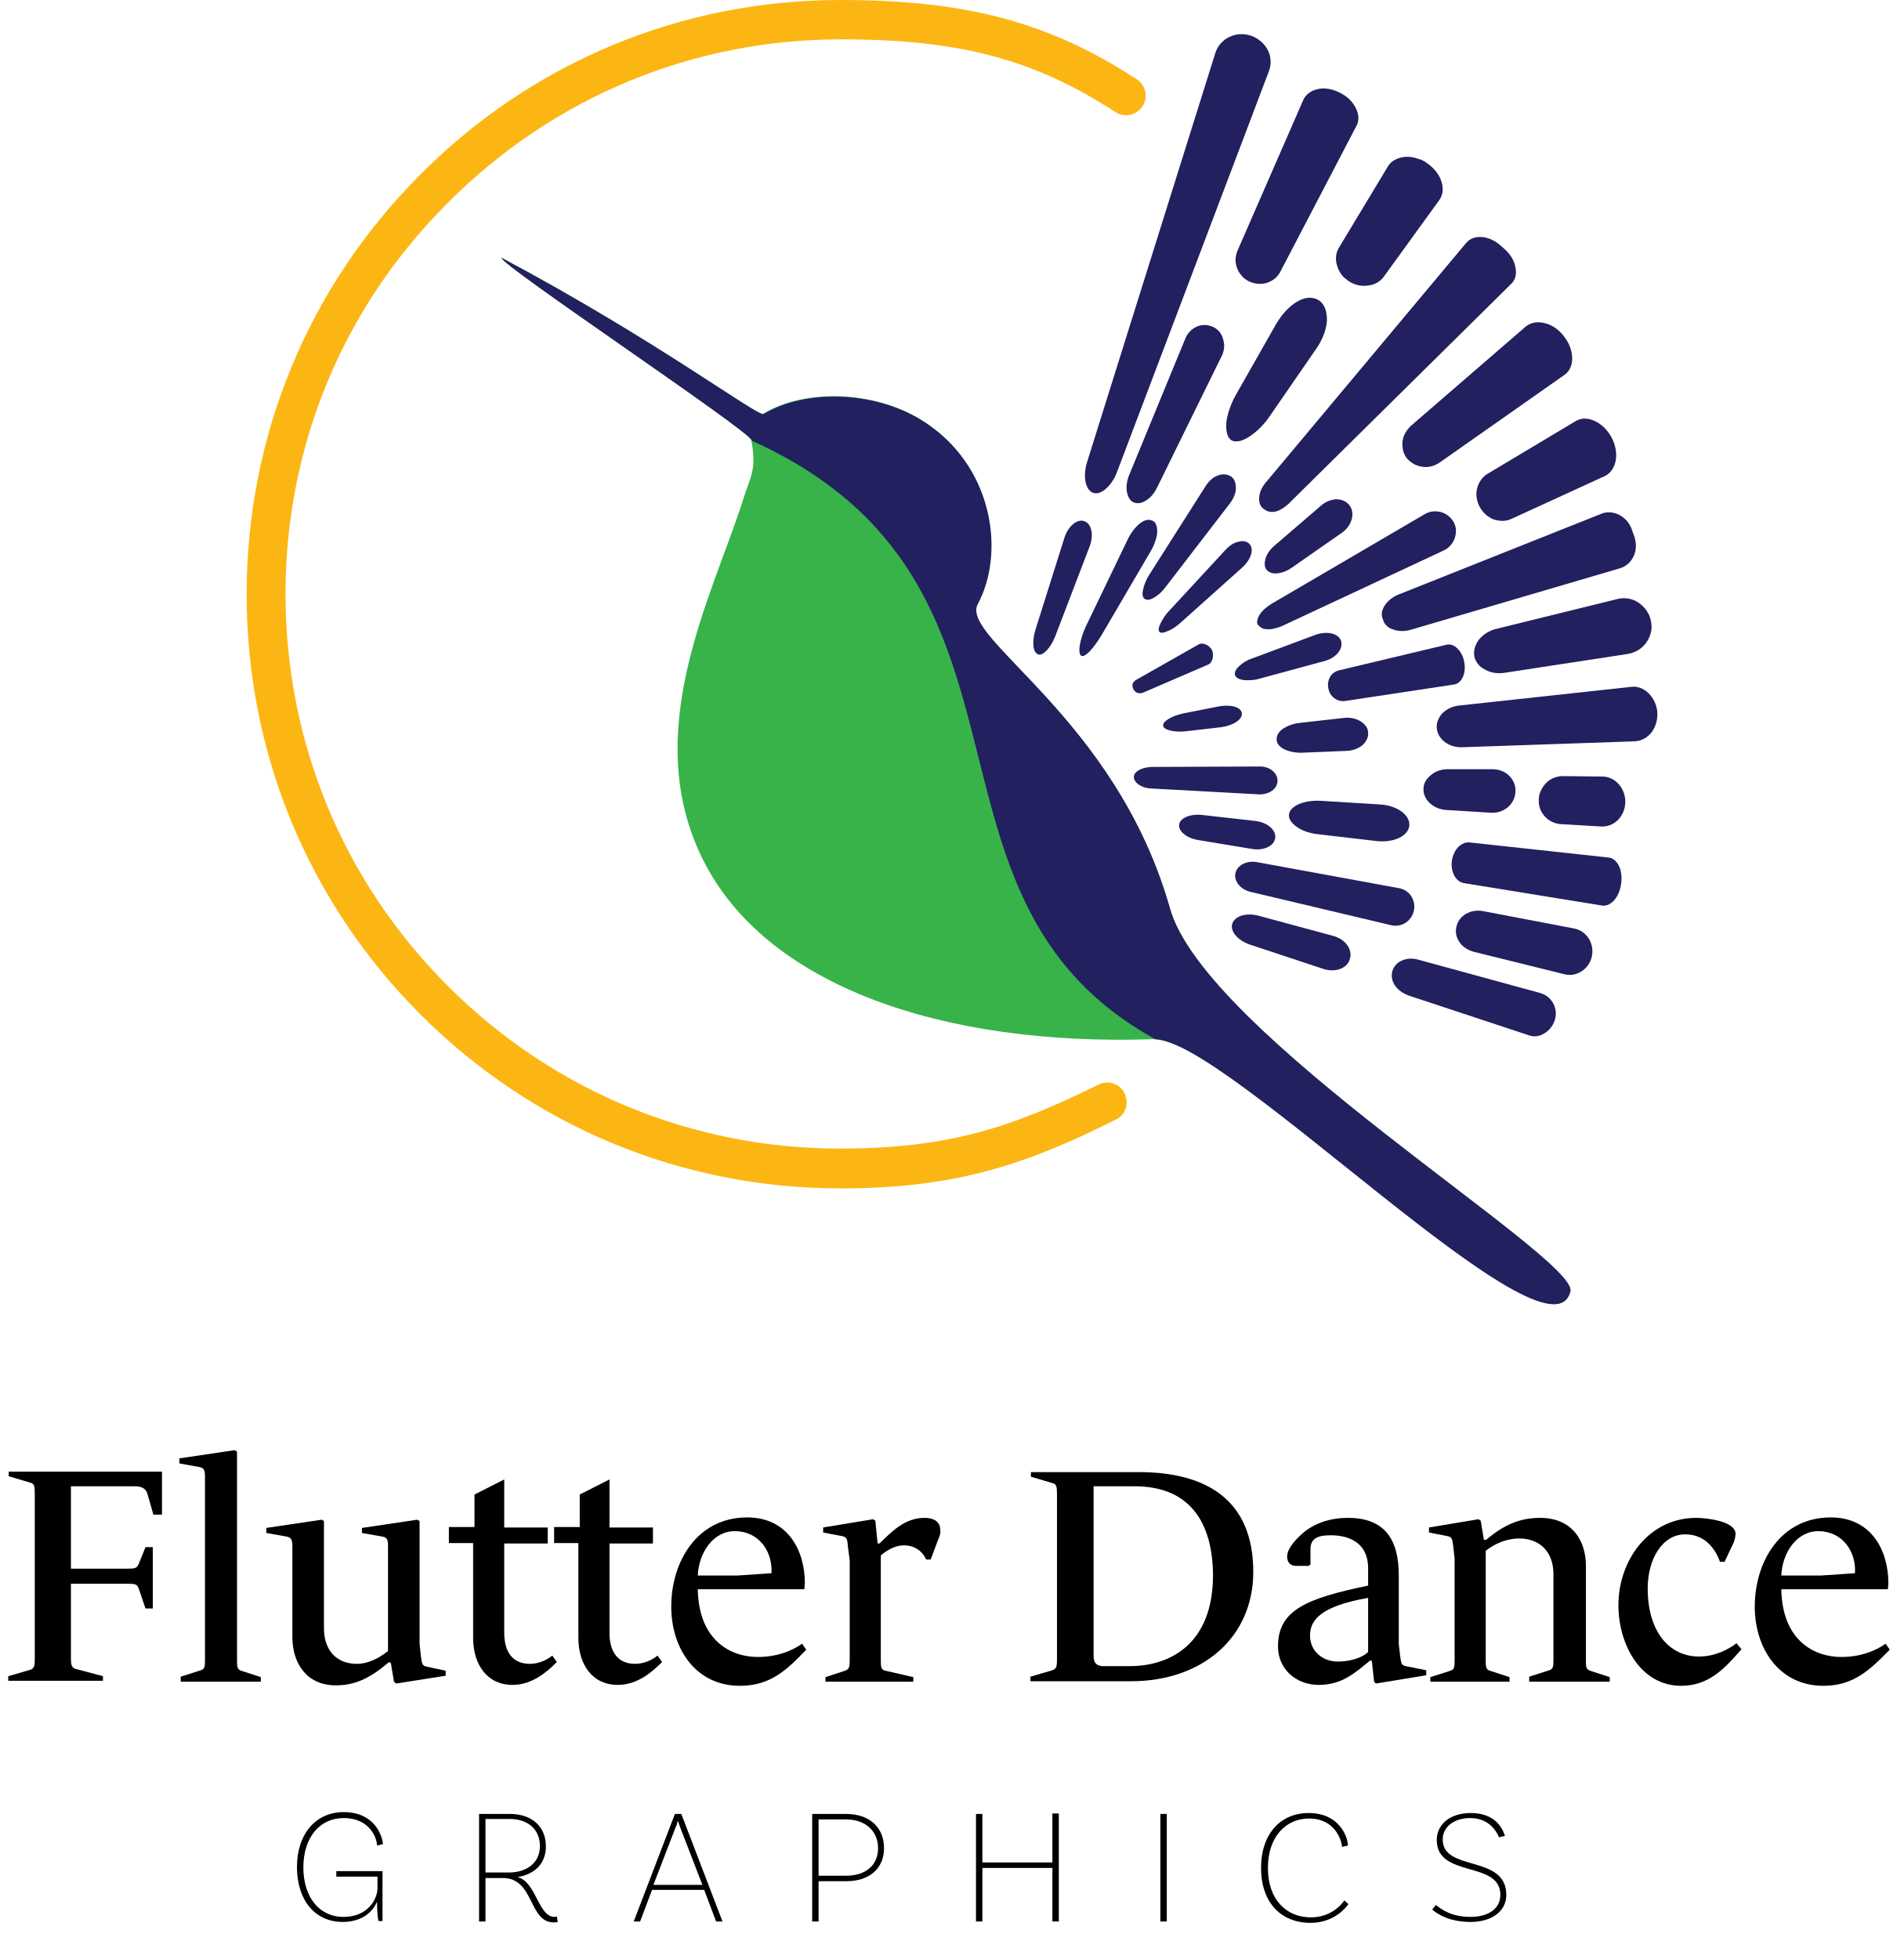
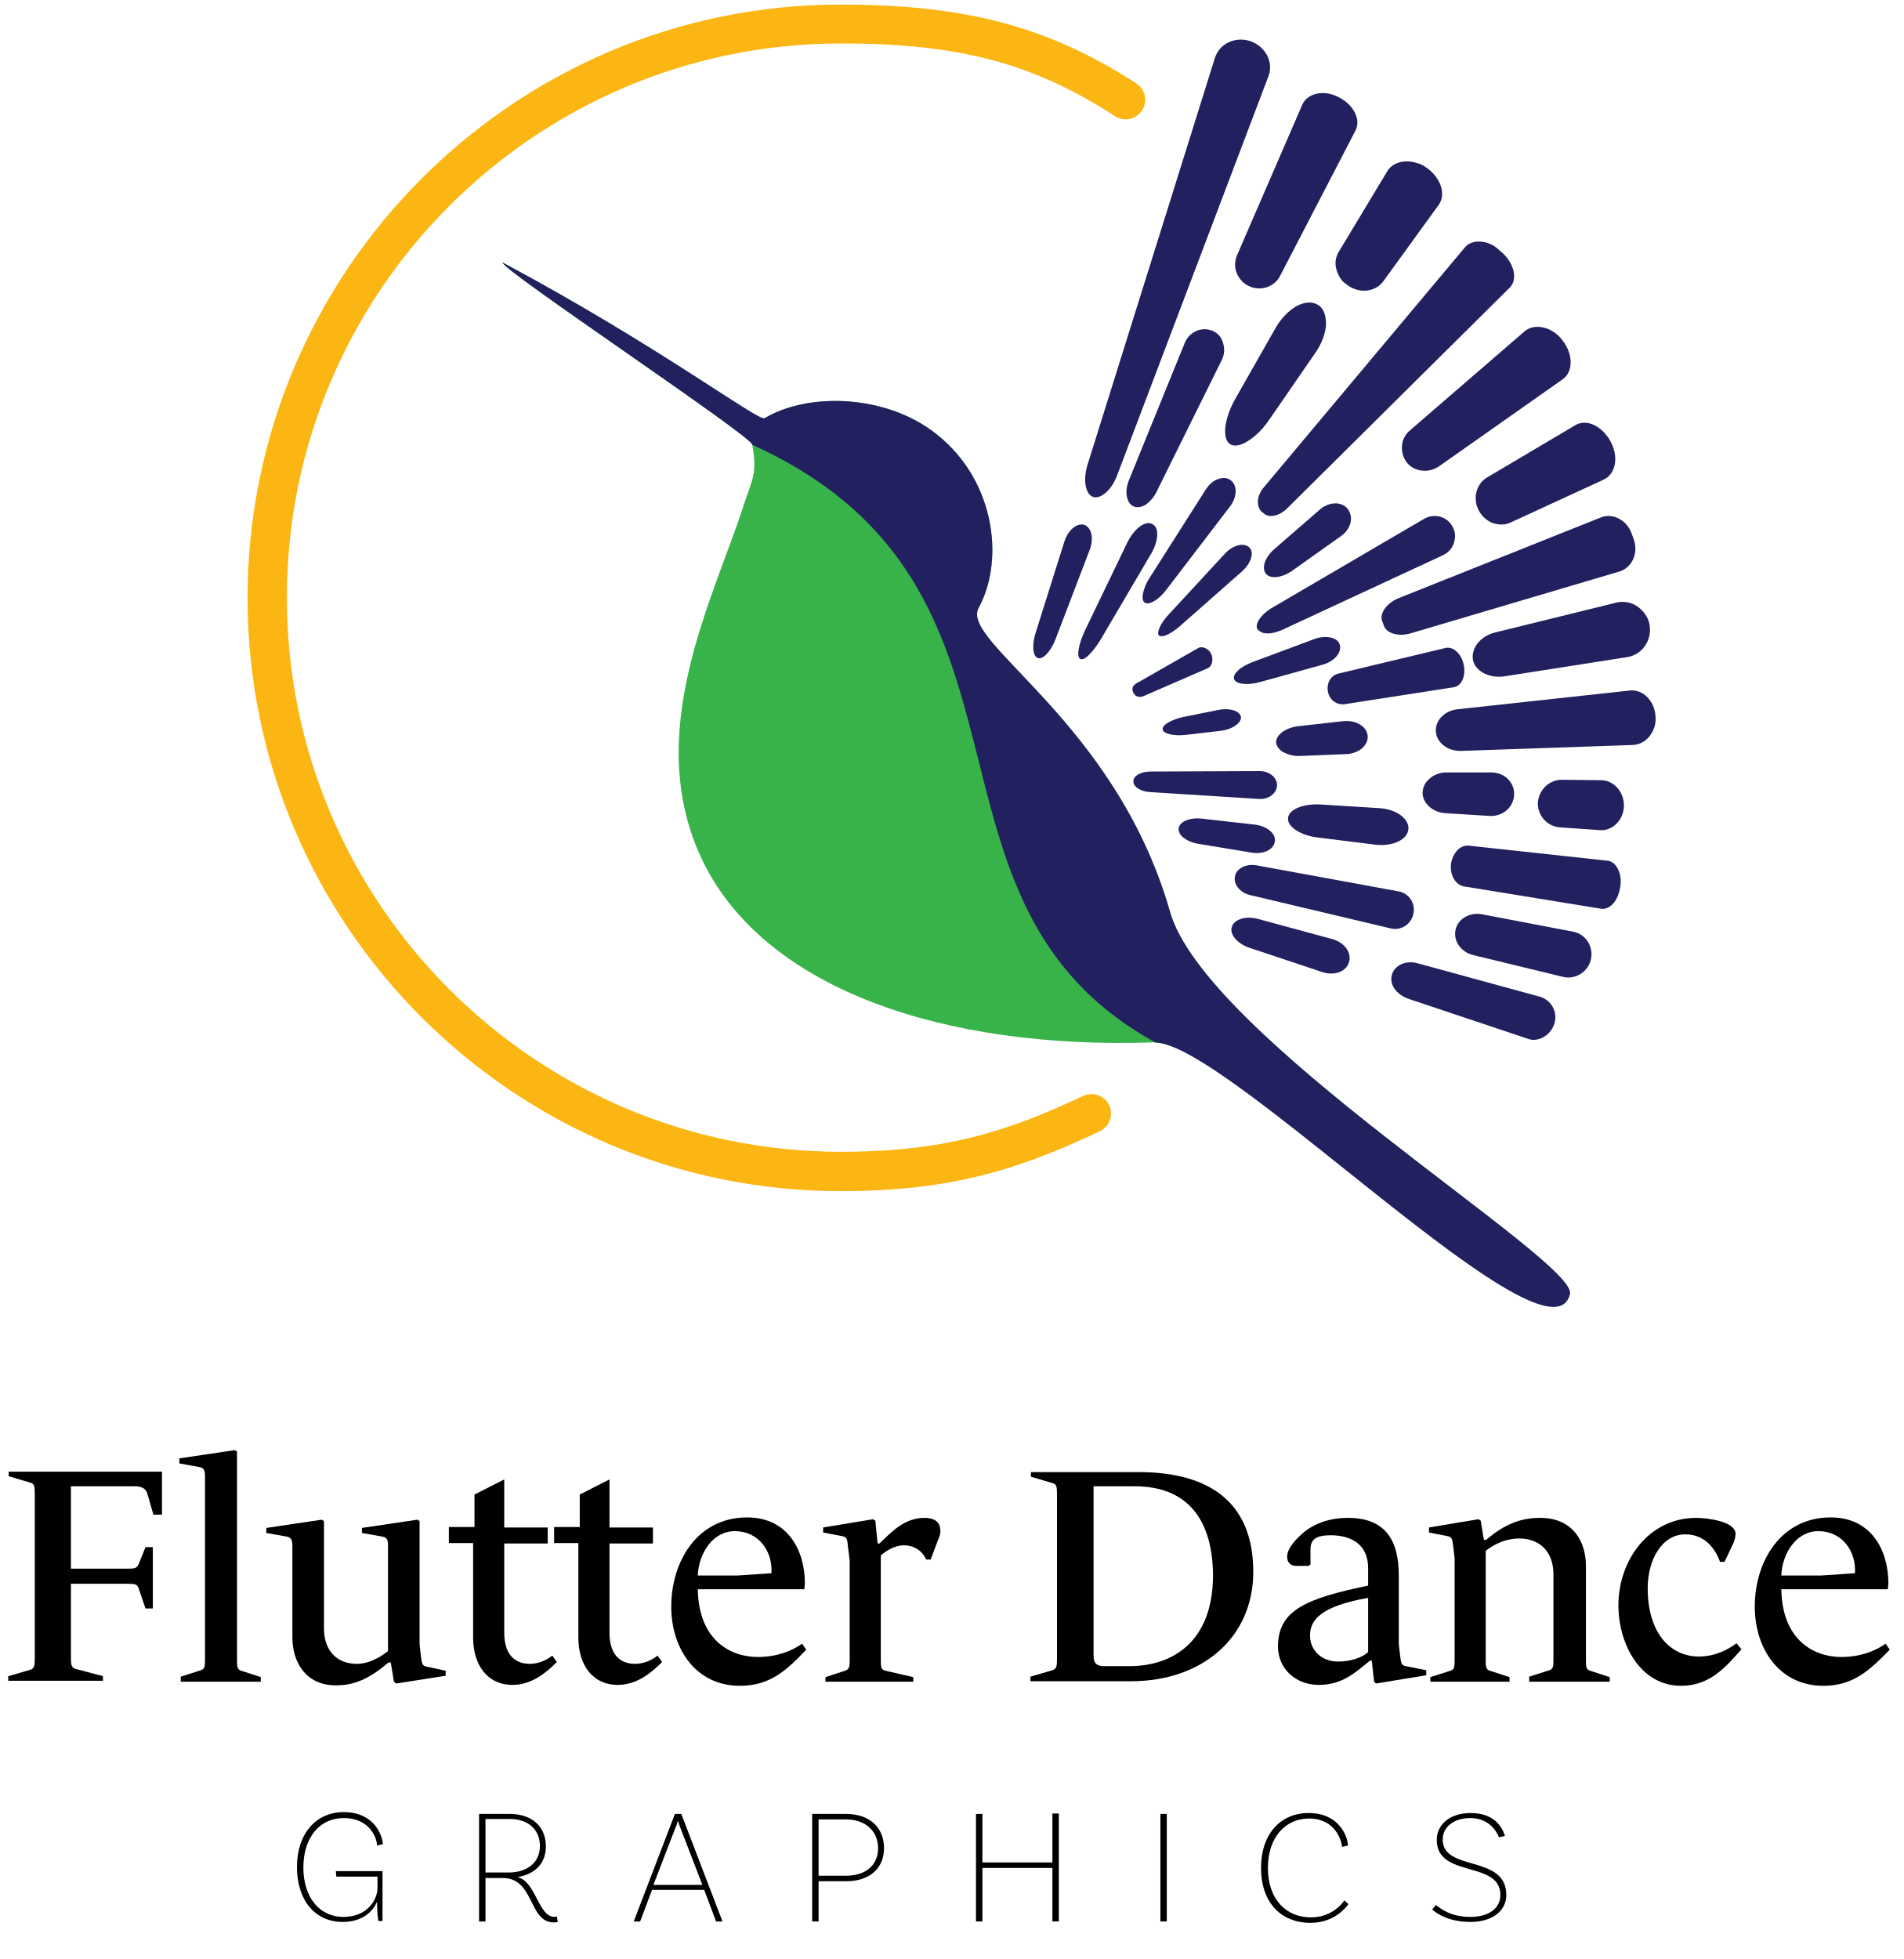
- <svg xmlns="http://www.w3.org/2000/svg" version="1.1" id="Layer_1" x="0px" y="0px" viewBox="0 0 416 428.1" style="enable-background:new 0 0 416 428.1;" xml:space="preserve">
+ <svg xmlns="http://www.w3.org/2000/svg" version="1.1" x="0px" y="0px" viewBox="0 0 416 428.1" style="enable-background:new 0 0 416 428.1;" xml:space="preserve">
  <style type="text/css">
- 	.st0{fill:#22205F;}
+ 	.st0{enable-background:new    ;}
	.st1{fill:#37B34A;}
- 	.st2{fill:#FCB614;}
- 	.st3{enable-background:new    ;}
+ 	.st2{fill:#22205F;}
+ 	.st3{fill:#FCB614;}
</style>
-   <g>
-     <path id="feather" class="st0" d="M264.1,145.2l-13.9,6c-1,0.5-2,0.4-2.5-0.6l0,0c-0.5-1-0.1-1.7,0.9-2.2l13.4-7.6   c1-0.5,2.4,0.3,2.9,1.3l0,0C265.3,143.1,265.1,144.7,264.1,145.2z" />
-     <g>
-       <path id="body" class="st1" d="M255.6,198.2c7.2,27.6,89.4,76.7,87.6,84c-4.4,17.8-73.9-55.7-91.5-55.1    c-45.6,1.5-84.5-11.6-98.2-39.5c-13.7-27.8,2.1-57.2,8.8-78.1c1.8-5.7,3.1-6.8,1.9-13.3c0.8-1.3-55.7-38.9-54.6-39.9    c34,18.1,56,34.8,57.2,34.1c9.2-5.6,25.5-5.3,36.4,2.6c14,10,16.2,28.1,10.4,38.9C209.6,139.5,243.7,156.7,255.6,198.2z" />
-       <path id="back" class="st0" d="M255.6,198.2c7.2,27.6,89.4,76.7,87.6,84c-4.4,17.8-74.7-54.7-90.7-55.1    c-56.9-31.3-19.4-99.7-88.2-130.8c0.8-1.3-55.7-38.9-54.6-39.9c34,18.1,56,34.8,57.2,34.1c9.2-5.6,25.5-5.3,36.4,2.6    c14,10,16.2,28.1,10.4,38.9C209.6,139.5,243.7,156.7,255.6,198.2z" />
-       <g id="wings_1_">
-         <path class="st0" d="M244.1,103.2c-0.6,1.6-1.5,2.8-2.4,3.6c-0.9,0.8-1.9,1.2-2.8,0.9c-1.7-0.6-2.3-3.6-1.3-6.8l28-89.3     c1-3.2,4.5-4.9,7.8-3.8c1.7,0.6,3,1.8,3.7,3.2s0.8,3.1,0.2,4.6L244.1,103.2z" />
-         <path class="st0" d="M277.6,90.8c-1.4,2.1-3.1,3.7-4.7,4.7c-0.8,0.5-1.5,0.8-2.1,0.9c-0.7,0.1-1.2,0.1-1.7-0.2     c-0.9-0.6-1.2-2-1.1-3.8c0.2-1.8,0.9-4,2.2-6.3l8.7-15.3c1.3-2.2,2.9-3.9,4.6-4.9s3.4-1.1,4.7-0.3c0.6,0.4,1.1,1,1.4,1.8     s0.4,1.7,0.4,2.6c-0.1,1.9-0.9,4.2-2.4,6.3L277.6,90.8z" />
-         <path class="st0" d="M284.3,164.5c-1.4,0-2.7-0.3-3.7-0.8s-1.6-1.3-1.6-2.1c0-0.9,0.4-1.6,1.3-2.3c0.9-0.6,2.1-1.1,3.5-1.3     l9.8-1.1c1.4-0.2,2.7,0.1,3.7,0.7c1,0.6,1.7,1.5,1.7,2.5c0.1,1-0.4,2-1.3,2.8c-0.9,0.7-2.2,1.2-3.6,1.2L284.3,164.5z" />
-         <path class="st0" d="M288,182.3c-1.8-0.2-3.5-0.8-4.6-1.6s-1.8-1.7-1.7-2.7c0.2-1.9,3.3-3.2,7-3l12.9,0.8     c3.7,0.2,6.6,2.3,6.4,4.6s-3.4,3.8-7.1,3.4L288,182.3z" />
-         <path class="st0" d="M316,177c-2.8-0.2-5-2.3-4.9-4.6c0-1.2,0.6-2.2,1.6-3c0.9-0.8,2.2-1.3,3.6-1.3h9.9c1.4,0,2.7,0.5,3.6,1.4     s1.5,2.1,1.4,3.5c-0.1,2.7-2.5,4.8-5.4,4.6L316,177z" />
-         <path class="st0" d="M279.8,59.4c-0.6,1.2-1.7,2-2.9,2.4c-1.2,0.4-2.6,0.3-3.9-0.3c-0.6-0.3-1.2-0.7-1.6-1.2s-0.8-1-1-1.6     c-0.5-1.2-0.5-2.5,0-3.8l14.4-33c0.5-1.2,1.7-2.1,3.1-2.4c0.7-0.2,1.5-0.2,2.3-0.1s1.7,0.4,2.5,0.8c1.7,0.8,2.9,2,3.6,3.4     s0.8,2.8,0.1,4L279.8,59.4z" />
-         <path class="st0" d="M230.6,139.1c-1,2.5-2.7,4.3-3.7,3.9c-1.2-0.4-1.4-2.8-0.6-5.4l6.3-20c0.8-2.6,2.8-4.3,4.4-3.7     c1.6,0.6,2.1,3.1,1.1,5.6L230.6,139.1z" />
-         <path class="st0" d="M252.8,106.7c-0.6,1.2-1.5,2.2-2.4,2.7c-0.9,0.6-1.8,0.7-2.6,0.4c-0.8-0.3-1.3-1.2-1.5-2.2s-0.1-2.3,0.4-3.6     L259,74.1c0.5-1.3,1.4-2.2,2.5-2.7s2.4-0.5,3.5,0c1.2,0.5,2,1.5,2.3,2.7c0.4,1.2,0.3,2.5-0.3,3.7L252.8,106.7z" />
-         <path class="st0" d="M320,193c-1.9-0.3-3-2.5-2.7-4.9c0.2-1.2,0.7-2.3,1.4-3c0.7-0.7,1.6-1.1,2.5-1l30.4,3.3     c0.9,0.1,1.7,0.8,2.2,1.8s0.7,2.4,0.5,3.9s-0.8,2.8-1.5,3.6c-0.8,0.9-1.7,1.3-2.6,1.2L320,193z" />
-         <path class="st0" d="M302.4,60.5c-0.8,1.1-2.1,1.8-3.5,1.9c-1.4,0.2-2.9-0.1-4.2-1c-0.3-0.2-0.6-0.5-0.9-0.7     c-0.3-0.3-0.5-0.5-0.7-0.8c-0.4-0.6-0.7-1.2-0.9-1.9c-0.4-1.3-0.3-2.8,0.5-4l10.6-17.6c0.7-1.2,2-1.9,3.6-2.1     c0.8-0.1,1.6,0,2.4,0.2c0.4,0.1,0.8,0.3,1.3,0.4c0.4,0.2,0.8,0.4,1.2,0.7c1.6,1.1,2.7,2.5,3.2,4s0.4,3-0.5,4.2L302.4,60.5z" />
-         <path class="st0" d="M281.5,110.2c-0.9,0.8-1.9,1.4-2.8,1.6s-1.8,0-2.4-0.5l-0.4-0.3c-0.6-0.6-0.8-1.4-0.7-2.4c0.1-1,0.5-2,1.3-3     l44-52.6c0.8-0.9,2-1.3,3.4-1.2s2.9,0.8,4.2,2l0.8,0.7c1.3,1.2,2.1,2.6,2.3,4c0.3,1.4,0,2.6-0.9,3.5L281.5,110.2z" />
-         <path class="st0" d="M341.1,180.1c-2.8-0.2-5-2.6-4.8-5.4c0-1.4,0.7-2.6,1.6-3.6c0.9-0.9,2.2-1.5,3.7-1.5l8.6,0.1     c2.8,0,5.1,2.6,5,5.7c-0.1,3.1-2.6,5.5-5.5,5.2L341.1,180.1z" />
-         <path class="st0" d="M319.4,163.3c-1.4,0-2.7-0.4-3.7-1.2s-1.6-1.8-1.7-3s0.4-2.3,1.2-3.2c0.9-0.9,2.1-1.5,3.5-1.7l37.8-4.1     c1.4-0.2,2.8,0.4,3.8,1.4s1.8,2.5,1.9,4.2s-0.4,3.2-1.3,4.4c-0.9,1.1-2.1,1.8-3.6,1.9L319.4,163.3z" />
-         <path class="st0" d="M280.2,136.8c-1.2,0.5-2.4,0.8-3.3,0.7c-0.5,0-0.9-0.1-1.2-0.3c-0.3-0.2-0.6-0.4-0.8-0.7     c-0.2-0.3-0.2-0.6-0.1-1s0.2-0.7,0.5-1.2c0.5-0.8,1.4-1.6,2.5-2.3l33.5-19.6c1.1-0.7,2.4-0.8,3.6-0.5c0.6,0.2,1.1,0.4,1.6,0.8     s0.9,0.9,1.2,1.4c0.3,0.6,0.5,1.2,0.5,1.8c0,0.6-0.1,1.2-0.3,1.8c-0.4,1.1-1.3,2.1-2.4,2.6L280.2,136.8z" />
-         <path class="st0" d="M314.6,101.1c-1.2,0.8-2.5,1.1-3.8,0.9s-2.4-0.8-3.3-1.8c-0.8-1-1.1-2.3-1-3.6c0.1-1.3,0.8-2.5,1.8-3.5     l25.1-21.7c1.1-0.9,2.5-1.2,4.1-0.8c1.5,0.3,3.1,1.3,4.3,2.9c1.2,1.5,1.8,3.3,1.8,4.8c0,1.6-0.6,2.9-1.8,3.7L314.6,101.1z" />
-         <path class="st0" d="M282.4,124c-1.1,0.8-2.3,1.2-3.3,1.3c-1,0.1-1.8-0.2-2.3-0.8c-0.5-0.6-0.5-1.5-0.2-2.5s1-2,2.1-2.9l10-8.6     c1-0.9,2.2-1.3,3.3-1.4c1.1,0,2.2,0.4,2.9,1.3c0.7,0.9,0.8,2,0.5,3.1s-1,2.1-2.1,2.9L282.4,124z" />
-         <path class="st0" d="M330.3,113.4c-1.3,0.6-2.6,0.5-3.9,0.1c-1.2-0.5-2.3-1.4-3-2.7c-0.7-1.3-0.9-2.7-0.6-4s1.1-2.5,2.2-3.2     L344.4,92c1.2-0.7,2.7-0.7,4.1,0c1.4,0.6,2.8,1.9,3.7,3.6c0.9,1.7,1.2,3.5,0.9,5.1c-0.3,1.5-1.1,2.7-2.3,3.3L330.3,113.4z" />
-         <path class="st0" d="M251.5,172.3c-2.1-0.1-3.7-1.3-3.7-2.5s1.7-2.1,3.8-2.2l23.8-0.1c2.1,0,3.8,1.4,3.8,3.1     c0,0.9-0.5,1.7-1.2,2.2s-1.7,0.8-2.7,0.8L251.5,172.3z" />
-         <path class="st0" d="M254.8,128.2c-0.8,1.1-1.7,1.9-2.6,2.4c-0.8,0.5-1.5,0.6-2,0.3s-0.6-1-0.4-2c0.2-0.9,0.6-2.1,1.3-3.2     l12.4-19.5c0.7-1.1,1.7-2,2.7-2.3c1-0.4,2-0.3,2.8,0.2s1.1,1.5,1.1,2.6s-0.5,2.2-1.3,3.3L254.8,128.2z" />
-         <path class="st0" d="M258.1,136c-1,0.9-2,1.6-2.9,1.9c-0.8,0.4-1.5,0.5-1.8,0.2s-0.2-1,0.2-1.8s1-1.9,1.9-2.8l12.2-13.2     c0.9-1,1.9-1.7,2.9-1.9c1-0.3,1.9-0.1,2.4,0.4c0.6,0.6,0.7,1.5,0.4,2.4c-0.3,1-1,2-2,2.9L258.1,136z" />
-         <path class="st0" d="M308.4,137.6c-1.4,0.4-2.7,0.4-3.8,0c-1.1-0.3-1.9-1-2.2-1.8c-0.1-0.3-0.2-0.5-0.3-0.8     c-0.3-0.9,0-1.9,0.6-2.8c0.6-0.9,1.7-1.8,3-2.3l44.2-17.6c2.6-1.1,5.8,0.5,6.8,3.6c0.2,0.5,0.3,0.9,0.5,1.4     c0.5,1.5,0.4,3.1-0.2,4.3c-0.6,1.3-1.7,2.2-3,2.6L308.4,137.6z" />
-         <path class="st0" d="M275.3,148.3c-1.3,0.4-2.6,0.4-3.6,0.3c-0.5-0.1-0.9-0.2-1.2-0.4c-0.3-0.2-0.5-0.4-0.6-0.7s0-0.6,0.1-0.9     c0.2-0.3,0.4-0.7,0.8-1c0.7-0.7,1.8-1.4,3.1-1.8l13.4-5c1.3-0.5,2.6-0.6,3.6-0.4c0.5,0.1,1,0.3,1.4,0.6s0.6,0.6,0.8,1.1     c0.1,0.4,0.1,0.9,0,1.3c-0.1,0.4-0.4,0.9-0.7,1.3c-0.7,0.8-1.8,1.5-3.1,1.8L275.3,148.3z" />
-         <path class="st0" d="M329,147c-1.7,0.3-3.3,0-4.5-0.7c-0.6-0.3-1.1-0.7-1.5-1.2s-0.7-1.1-0.8-1.7c-0.2-1.3,0.2-2.5,1-3.6     c0.9-1.1,2.2-2,3.9-2.4l26.4-6.5c1.6-0.4,3.3-0.1,4.6,0.8c1.3,0.9,2.4,2.3,2.7,4c0.2,0.9,0.2,1.7,0,2.5s-0.5,1.5-1,2.2     c-0.9,1.3-2.3,2.2-4,2.5L329,147z" />
-         <path class="st0" d="M293.9,153.2c-1.7,0.2-3.3-1-3.6-2.8c-0.2-0.9,0-1.8,0.4-2.5s1.1-1.2,1.9-1.4l23.5-5.6     c0.8-0.2,1.7,0.1,2.4,0.8c0.7,0.7,1.3,1.7,1.5,3c0.5,2.5-0.6,4.7-2.3,4.9L293.9,153.2z" />
-         <path class="st0" d="M308,217.6c-2.9-1-4.3-3.3-3.7-5.4c0.6-2.1,3.1-3.2,5.6-2.5l26.7,7.3c2.5,0.7,4,3.3,3.2,5.9     c-0.8,2.6-3.5,4.1-5.5,3.4L308,217.6z" />
-         <path class="st0" d="M322.1,208c-2.7-0.7-4.4-3.1-3.8-5.5c0.5-2.4,3.1-3.9,5.8-3.4l19.9,3.8c2.7,0.5,4.5,3.2,3.9,6.1     c-0.6,2.8-3.4,4.6-6,3.9L322.1,208z" />
-         <path class="st0" d="M273.3,194.9c-2.2-0.5-3.7-2.4-3.3-4.1c0.4-1.7,2.4-2.8,4.7-2.4l31.1,5.7c2.2,0.4,3.7,2.6,3.2,4.9     c-0.5,2.3-2.7,3.7-4.9,3.2L273.3,194.9z" />
-         <path class="st0" d="M273.1,206.4c-2.6-0.9-4.3-2.9-3.8-4.5c0.5-1.7,3-2.5,5.7-1.8l16.3,4.4c2.7,0.7,4.4,3,3.7,5.1     c-0.6,2.1-3.3,3-5.9,2.1L273.1,206.4z" />
-         <path class="st0" d="M240.8,138.7c-0.9,1.5-1.8,2.7-2.6,3.6c-0.4,0.4-0.8,0.7-1.1,0.9s-0.6,0.2-0.8,0.1c-0.8-0.5-0.4-3.3,1-6.4     l9.1-18.9c0.7-1.5,1.7-2.8,2.7-3.6c1-0.8,2-1,2.8-0.6c0.4,0.2,0.7,0.5,0.8,1c0.2,0.4,0.2,1,0.2,1.6c-0.1,1.2-0.6,2.7-1.5,4.2     L240.8,138.7z" />
-         <path class="st0" d="M262,183.6c-1.3-0.2-2.5-0.7-3.2-1.3c-0.8-0.6-1.2-1.4-1.1-2.1c0.2-1.5,2.5-2.4,5.1-2.1l11.5,1.3     c2.6,0.3,4.6,1.9,4.4,3.7s-2.6,2.9-5.2,2.4L262,183.6z" />
-         <path class="st0" d="M252.9,149.5c-1.2,0.6-2.4,0.9-3.2,1.2c-0.4,0.1-0.8,0.2-1.1,0.2s-0.5,0-0.5-0.2c-0.1-0.1,0-0.3,0.2-0.5     s0.4-0.5,0.7-0.8c0.7-0.6,1.7-1.3,2.8-2l7.2-4.2c1.1-0.7,2.3-1.1,3.2-1.3c0.5-0.1,0.9-0.1,1.2,0c0.3,0.1,0.5,0.2,0.7,0.4     c0.1,0.2,0.1,0.5,0,0.8s-0.4,0.6-0.7,1c-0.6,0.7-1.7,1.3-2.9,1.9L252.9,149.5z" />
-         <path class="st0" d="M259.2,159.8c-2.6,0.3-4.9-0.3-5-1.2c-0.1-1,1.8-2.1,4.4-2.7l7.6-1.5c2.6-0.5,4.9,0,5.2,1.4     c0.2,1.4-1.8,2.7-4.4,3.1L259.2,159.8z" />
-       </g>
-       <path class="st2" d="M183.7,259.7c-34.7,0-67.3-13.5-91.8-38s-38-57.1-38-91.8s13.5-67.3,38-91.8C116.4,13.5,149,0,183.7,0    c27.4,0,45.5,4.8,64.7,17.3c2,1.3,2.6,3.9,1.3,5.9s-3.9,2.6-5.9,1.3c-17.9-11.6-34.2-15.9-60-15.9c-32.4,0-62.8,12.6-85.7,35.5    C75,67,62.4,97.4,62.4,129.8s12.6,62.8,35.5,85.7s53.4,35.5,85.7,35.5c23.8,0,37.7-4.7,56.5-14c2.1-1,4.7-0.2,5.7,2    c1,2.1,0.2,4.7-2,5.7C224.4,254.4,209,259.7,183.7,259.7z" />
+   <g id="Layer_1">
+     <g class="st0">
+       <path d="M73.4,408.9h10.2v10.9h-0.9c-0.1-0.5-0.3-1.9-0.3-4.2c-1.1,2.5-3.6,4.4-7.5,4.4c-6.1,0-10-4.8-10-12s4.1-12,10.2-12    c6.6,0,8.4,4.9,8.6,7l-1.3,0.3c0-1.4-1.4-6-7.3-6c-5.2,0-8.8,4.2-8.8,10.8c0,6.4,3.4,10.8,8.8,10.8c5.3,0,7.4-3.9,7.4-6.3v-2.5h-9    L73.4,408.9L73.4,408.9z" />
+       <path d="M121.9,420c0,0-0.4,0.1-0.9,0.1c-5.5,0-4.2-9.7-11.1-9.7h-3.8v9.5h-1.4v-23.5h6.7c4.8,0,7.9,2.7,7.9,7.1    c0,3.8-2.5,6.1-6.2,6.7c4.1,1,4.5,8.7,8.1,8.7c0.3,0,0.5-0.1,0.5-0.1L121.9,420z M111.2,409.2c3.9,0,6.8-2.1,6.8-5.8    c0-3.6-2.6-5.9-6.6-5.9h-5.3v11.7L111.2,409.2L111.2,409.2z" />
+       <path d="M153.9,413h-11.4l-2.6,6.9h-1.4l9-23.5h1.4l9,23.5h-1.4L153.9,413z M153.5,411.9l-4.9-12.7c-0.1-0.3-0.3-0.8-0.4-1.2h-0.1    c-0.1,0.4-0.2,0.9-0.4,1.2l-4.9,12.7H153.5z" />
+       <path d="M193.2,403.9c0,4.4-3.2,7.2-8.2,7.2h-6.1v8.8h-1.4v-23.5h7.4C190,396.4,193.2,399.3,193.2,403.9z M191.9,403.9    c0-3.8-2.8-6.3-7-6.3h-6v12.3h6C189.2,409.9,191.9,407.6,191.9,403.9z" />
+       <path d="M231.4,396.4v23.5H230v-11.7h-15.3v11.7h-1.4v-23.5h1.4V407H230v-10.7h1.4V396.4z" />
+       <path d="M253.6,396.4h1.4v23.5h-1.4V396.4z" />
+       <path d="M294.6,403.3l-1.3,0.3c-0.1-1.4-1.5-6.2-7.2-6.2c-5.1,0-9,4-9,10.8c0,6.9,4,10.8,9.4,10.8c4.1,0,6.5-2.5,7.3-3.7l0.9,0.8    c-0.8,1.1-3.4,4.1-8.3,4.1c-6.4,0-10.8-4.4-10.8-12c0-7.5,4.3-12,10.4-12C292.6,396.2,294.5,401.2,294.6,403.3z" />
+       <path d="M321.3,397.3c-3.5,0-6,1.9-6,4.7c0,7.1,13.9,3.2,13.9,12.1c0,3.5-3.1,5.9-7.8,5.9c-4.5,0-7.1-1.6-8.4-2.7l0.8-1    c1.3,1,3.4,2.6,7.6,2.6c4,0,6.5-1.9,6.5-4.8c0-7.6-13.9-3.6-13.9-12c0-3.5,3-5.9,7.4-5.9c5.2,0,6.9,3.1,7.5,5l-1.3,0.3    C327.1,400.3,325.5,397.3,321.3,397.3z" />
+     </g>
+     <g class="st0">
+       <path d="M33.5,330.9l-1.3-4.5c-0.3-1-1.1-1.6-2.7-1.6h-14v18h12.4c1.6,0,2-0.1,2.4-1l1.5-3.7h1.6v13.4h-1.6l-1.5-4.4    c-0.3-0.9-0.8-1-2.4-1H15.5v16.1c0,1.6,0.1,2.2,1,2.5l6,1.6v1H1.8v-1l4.8-1.4c0.9-0.3,1-0.9,1-2.4v-36.1c0-1.6-0.1-2.2-1-2.4    l-4.7-1.4v-1h33.5v9.4h-1.9V330.9z" />
+       <path d="M39.5,367.4v-1l4.4-1.4c0.8-0.3,0.9-0.7,0.9-2.2v-40.1c0-1.4-0.2-1.9-1.2-2.1l-4.4-0.8v-1.1l12.1-1.8l0.5,0.3V363    c0,1.4,0.1,1.8,0.9,2.1l4.3,1.4v1H39.5V367.4z" />
+       <path d="M86.6,367.9l-0.5-0.4l-0.7-4.2h-0.5c-4.2,3.6-7.5,5-11.5,5c-6.6,0-9.5-5.1-9.5-10.5V338c0-1.4-0.2-2-1.2-2.2l-4.5-0.8    v-1.1l12.1-1.8l0.5,0.3v23.4c0,4.8,2.7,7.8,7.2,7.8c2.4,0,4.8-1.2,6.8-2.8V338c0-1.4-0.1-2-1.2-2.2l-4.5-0.8v-1.1l12.1-1.8    l0.5,0.3v26.9L92,362c0.2,1.4,0.2,2,1.2,2.2l4.2,0.9v1.1L86.6,367.9z" />
+       <path d="M112,368.2c-5.5,0-8.6-4.4-8.6-10.3v-20.7h-5.3v-3.5h5.6v-7.1l6.5-3.3v10.5h9.5v3.5h-9.5v19.5c0,4.4,2,6.8,5.6,6.8    c2,0,3.8-0.9,4.9-1.8l1,1.4C119.5,365.4,116.3,368.2,112,368.2z" />
+       <path d="M135,368.2c-5.5,0-8.6-4.4-8.6-10.3v-20.7h-5.3v-3.5h5.6v-7.1l6.5-3.3v10.5h9.5v3.5h-9.5v19.5c0,4.4,2,6.8,5.6,6.8    c2,0,3.8-0.9,4.9-1.8l1,1.4C142.5,365.4,139.3,368.2,135,368.2z" />
+       <path d="M161.7,368.4c-9.7,0-15-8.2-15-17.3c0-9.9,5.7-19.5,16.6-19.5c8.8,0,12.6,7.1,12.6,14.4c0,0.4-0.1,0.8-0.1,1.3h-23.3    c0.2,11.3,7.3,14.8,13.1,14.8c4,0,7.3-1.2,9.7-2.9l0.9,1.3C172,364.9,168.4,368.4,161.7,368.4z M160.6,334.6    c-4.8,0-7.9,4.8-8.1,9.7h8.6l7.5-0.5C168.9,339,165.8,334.6,160.6,334.6z" />
+       <path d="M204.9,336.8l-1.5,4h-1c-0.9-2.1-2.9-3.1-4.8-3.1c-1.5,0-3.2,0.6-5.1,2.2v23c0,1.5,0.1,2,1,2.2l6.1,1.4v1h-19.2v-1    l4.3-1.4c0.8-0.3,1-0.7,1-2.2V341l-0.4-3.1c-0.1-1.4-0.2-2-1.2-2.2l-4.2-0.8v-1.1l10.9-1.8l0.5,0.3l0.5,5h0.4    c2.9-2.8,5.6-5.6,9.9-5.6c1.8,0,3.4,0.7,3.4,2.7C205.6,335.1,205.3,335.9,204.9,336.8z" />
+       <path d="M247.2,367.4h-22v-1l4.8-1.4c0.9-0.3,1-0.9,1-2.4v-36.1c0-1.6-0.1-2.2-1-2.4l-4.7-1.4v-1h23.6c14.4,0,25,5.8,25,21.8    C273.9,357.8,262.8,367.4,247.2,367.4z M248,324.8h-9v37.1c0,1.8,1,2.2,2.2,2.2h5.7c9.1,0,18.2-5.1,18.2-19.9    C265,332.4,259.8,324.8,248,324.8z" />
+       <path d="M300.7,367.9l-0.4-0.4l-0.5-4.6h-0.4c-3.4,2.8-6.2,5.3-11.2,5.3s-8.9-3.5-8.9-8.4c0-8,6.3-10.5,19.7-13.3v-3.8    c0-5.3-3.8-7.2-8.2-7.2c-3.3,0-4.4,1-4.4,3.1v3.3l-0.4,0.3h-2.7c-1.4,0-2-0.9-2-2c0-2,2.2-4.1,3.7-5.4c2.5-2,5.8-3.1,9.6-3.1    c8.1,0,11.1,4.8,11.1,12.6v15l0.3,2.6c0.2,1.4,0.2,2,1.2,2.2l4.5,0.9v1.1L300.7,367.9z M298.9,349.2c-10.2,1.8-12.6,4.8-12.6,8.2    s2.7,5.7,6.1,5.7c2.4,0,5.2-0.7,6.6-2.1v-11.8L298.9,349.2L298.9,349.2z" />
+       <path d="M334.2,367.4v-1l4.4-1.4c0.8-0.3,0.9-0.7,0.9-2.2V344c0-4.8-2.9-7.8-7.5-7.8c-2.5,0-5.2,1-7.3,2.7V363    c0,1.4,0.1,1.8,0.9,2.1l4.3,1.4v1h-17.3v-1l4.4-1.4c0.8-0.3,0.9-0.7,0.9-2.2v-22.3l-0.3-2.7c-0.2-1.4-0.2-2-1.2-2.2l-4.1-0.8v-1.1    l10.8-1.8l0.5,0.3l0.7,4.2h0.5c4.2-3.6,7.8-4.8,11.8-4.8c7,0,10,5,10,10.5V363c0,1.4,0.1,1.8,0.9,2.1l4.3,1.4v1h-17.6L334.2,367.4    L334.2,367.4z" />
+       <path d="M367.4,368.4c-8.9,0-13.7-9.1-13.7-17.6c0-9.9,6.7-19.1,17-19.1c2.2,0,8.6,0.7,8.6,3.5c0,0.7-0.3,1.8-0.7,2.5l-1.7,3.6h-1    c-1.2-3.3-3.6-6-7.6-6c-5,0-8.2,5.4-8.2,11.8c0,9.6,4.8,14.9,11.2,14.9c3.6,0,6.5-1.6,8.2-2.9l1.1,1.3    C377.1,364.4,373.6,368.4,367.4,368.4z" />
+       <path d="M398.5,368.4c-9.7,0-15-8.2-15-17.3c0-9.9,5.7-19.5,16.6-19.5c8.8,0,12.6,7.1,12.6,14.4c0,0.4-0.1,0.8-0.1,1.3h-23.3    c0.2,11.3,7.3,14.8,13.1,14.8c4,0,7.3-1.2,9.7-2.9l0.9,1.3C408.7,364.9,405.1,368.4,398.5,368.4z M397.4,334.6    c-4.8,0-7.9,4.8-8.1,9.7h8.6l7.5-0.5C405.7,339,402.6,334.6,397.4,334.6z" />
    </g>
  </g>
-   <g class="st3">
-     <path d="M73.4,408.9h10.2v10.9h-0.9c-0.1-0.5-0.3-1.9-0.3-4.2c-1.1,2.5-3.6,4.4-7.5,4.4c-6.1,0-10-4.8-10-12s4.1-12,10.2-12   c6.6,0,8.4,4.9,8.6,7l-1.3,0.3c0-1.4-1.4-6-7.3-6c-5.2,0-8.8,4.2-8.8,10.8c0,6.4,3.4,10.8,8.8,10.8c5.3,0,7.4-3.9,7.4-6.3v-2.5h-9   V408.9z" />
-     <path d="M121.9,420c0,0-0.4,0.1-0.9,0.1c-5.5,0-4.2-9.7-11.1-9.7h-3.8v9.5h-1.4v-23.5h6.7c4.8,0,7.9,2.7,7.9,7.1   c0,3.8-2.5,6.1-6.2,6.7c4.1,1,4.5,8.7,8.1,8.7c0.3,0,0.5-0.1,0.5-0.1L121.9,420z M111.2,409.2c3.9,0,6.8-2.1,6.8-5.8   c0-3.6-2.6-5.9-6.6-5.9h-5.3v11.7H111.2z" />
-     <path d="M153.9,413h-11.4l-2.6,6.9h-1.4l9-23.5h1.4l9,23.5h-1.4L153.9,413z M153.5,411.9l-4.9-12.7c-0.1-0.3-0.3-0.8-0.4-1.2h-0.1   c-0.1,0.4-0.2,0.9-0.4,1.2l-4.9,12.7H153.5z" />
-     <path d="M193.2,403.9c0,4.4-3.2,7.2-8.2,7.2h-6.1v8.8h-1.4v-23.5h7.4C190,396.4,193.2,399.3,193.2,403.9z M191.9,403.9   c0-3.8-2.8-6.3-7-6.3h-6v12.3h6C189.2,409.9,191.9,407.6,191.9,403.9z" />
-     <path d="M231.4,396.4v23.5H230v-11.7h-15.3v11.7h-1.4v-23.5h1.4V407H230v-10.7H231.4z" />
-     <path d="M253.6,396.4h1.4v23.5h-1.4V396.4z" />
-     <path d="M294.6,403.3l-1.3,0.3c-0.1-1.4-1.5-6.2-7.2-6.2c-5.1,0-9,4-9,10.8c0,6.9,4,10.8,9.4,10.8c4.1,0,6.5-2.5,7.3-3.7l0.9,0.8   c-0.8,1.1-3.4,4.1-8.3,4.1c-6.4,0-10.8-4.4-10.8-12c0-7.5,4.3-12,10.4-12C292.6,396.2,294.5,401.2,294.6,403.3z" />
-     <path d="M321.3,397.3c-3.5,0-6,1.9-6,4.7c0,7.1,13.9,3.2,13.9,12.1c0,3.5-3.1,5.9-7.8,5.9c-4.5,0-7.1-1.6-8.4-2.7l0.8-1   c1.3,1,3.4,2.6,7.6,2.6c4,0,6.5-1.9,6.5-4.8c0-7.6-13.9-3.6-13.9-12c0-3.5,3-5.9,7.4-5.9c5.2,0,6.9,3.1,7.5,5l-1.3,0.3   C327.1,400.3,325.5,397.3,321.3,397.3z" />
-   </g>
-   <g class="st3">
-     <path d="M33.5,330.9l-1.3-4.5c-0.3-1-1.1-1.6-2.7-1.6h-14v18h12.4c1.6,0,2-0.1,2.4-1l1.5-3.7h1.6v13.4h-1.6l-1.5-4.4   c-0.3-0.9-0.8-1-2.4-1H15.5v16.1c0,1.6,0.1,2.2,1,2.5l6,1.6v1H1.8v-1l4.8-1.4c0.9-0.3,1-0.9,1-2.4v-36.1c0-1.6-0.1-2.2-1-2.4   l-4.7-1.4v-1h33.5v9.4H33.5z" />
-     <path d="M39.5,367.4v-1l4.4-1.4c0.8-0.3,0.9-0.7,0.9-2.2v-40.1c0-1.4-0.2-1.9-1.2-2.1l-4.4-0.8v-1.1l12.1-1.8l0.5,0.3V363   c0,1.4,0.1,1.8,0.9,2.1l4.3,1.4v1H39.5z" />
-     <path d="M86.6,367.9l-0.5-0.4l-0.7-4.2h-0.5c-4.2,3.6-7.5,5-11.5,5c-6.6,0-9.5-5.1-9.5-10.5V338c0-1.4-0.2-2-1.2-2.2l-4.5-0.8v-1.1   l12.1-1.8l0.5,0.3v23.4c0,4.8,2.7,7.8,7.2,7.8c2.4,0,4.8-1.2,6.8-2.8V338c0-1.4-0.1-2-1.2-2.2l-4.5-0.8v-1.1l12.1-1.8l0.5,0.3v26.9   L92,362c0.2,1.4,0.2,2,1.2,2.2l4.2,0.9v1.1L86.6,367.9z" />
-     <path d="M112,368.2c-5.5,0-8.6-4.4-8.6-10.3v-20.7h-5.3v-3.5h5.6v-7.1l6.5-3.3v10.5h9.5v3.5h-9.5v19.5c0,4.4,2,6.8,5.6,6.8   c2,0,3.8-0.9,4.9-1.8l1,1.4C119.5,365.4,116.3,368.2,112,368.2z" />
-     <path d="M135,368.2c-5.5,0-8.6-4.4-8.6-10.3v-20.7h-5.3v-3.5h5.6v-7.1l6.5-3.3v10.5h9.5v3.5h-9.5v19.5c0,4.4,2,6.8,5.6,6.8   c2,0,3.8-0.9,4.9-1.8l1,1.4C142.5,365.4,139.3,368.2,135,368.2z" />
-     <path d="M161.7,368.4c-9.7,0-15-8.2-15-17.3c0-9.9,5.7-19.5,16.6-19.5c8.8,0,12.6,7.1,12.6,14.4c0,0.4-0.1,0.8-0.1,1.3h-23.3   c0.2,11.3,7.3,14.8,13.1,14.8c4,0,7.3-1.2,9.7-2.9l0.9,1.3C172,364.9,168.4,368.4,161.7,368.4z M160.6,334.6   c-4.8,0-7.9,4.8-8.1,9.7h8.6l7.5-0.5C168.9,339,165.8,334.6,160.6,334.6z" />
-     <path d="M204.9,336.8l-1.5,4h-1c-0.9-2.1-2.9-3.1-4.8-3.1c-1.5,0-3.2,0.6-5.1,2.2v23c0,1.5,0.1,2,1,2.2l6.1,1.4v1h-19.2v-1l4.3-1.4   c0.8-0.3,1-0.7,1-2.2V341l-0.4-3.1c-0.1-1.4-0.2-2-1.2-2.2l-4.2-0.8v-1.1l10.9-1.8l0.5,0.3l0.5,5h0.4c2.9-2.8,5.6-5.6,9.9-5.6   c1.8,0,3.4,0.7,3.4,2.7C205.6,335.1,205.3,335.9,204.9,336.8z" />
-     <path d="M247.2,367.4h-22v-1l4.8-1.4c0.9-0.3,1-0.9,1-2.4v-36.1c0-1.6-0.1-2.2-1-2.4l-4.7-1.4v-1h23.6c14.4,0,25,5.8,25,21.8   C273.9,357.8,262.8,367.4,247.2,367.4z M248,324.8h-9v37.1c0,1.8,1,2.2,2.2,2.2h5.7c9.1,0,18.2-5.1,18.2-19.9   C265,332.4,259.8,324.8,248,324.8z" />
-     <path d="M300.7,367.9l-0.4-0.4l-0.5-4.6h-0.4c-3.4,2.8-6.2,5.3-11.2,5.3c-5,0-8.9-3.5-8.9-8.4c0-8,6.3-10.5,19.7-13.3v-3.8   c0-5.3-3.8-7.2-8.2-7.2c-3.3,0-4.4,1-4.4,3.1v3.3l-0.4,0.3h-2.7c-1.4,0-2-0.9-2-2c0-2,2.2-4.1,3.7-5.4c2.5-2,5.8-3.1,9.6-3.1   c8.1,0,11.1,4.8,11.1,12.6v15l0.3,2.6c0.2,1.4,0.2,2,1.2,2.2l4.5,0.9v1.1L300.7,367.9z M298.9,349.2c-10.2,1.8-12.6,4.8-12.6,8.2   s2.7,5.7,6.1,5.7c2.4,0,5.2-0.7,6.6-2.1V349.2z" />
-     <path d="M334.2,367.4v-1l4.4-1.4c0.8-0.3,0.9-0.7,0.9-2.2v-18.8c0-4.8-2.9-7.8-7.5-7.8c-2.5,0-5.2,1-7.3,2.7V363   c0,1.4,0.1,1.8,0.9,2.1l4.3,1.4v1h-17.3v-1l4.4-1.4c0.8-0.3,0.9-0.7,0.9-2.2v-22.3l-0.3-2.7c-0.2-1.4-0.2-2-1.2-2.2l-4.1-0.8v-1.1   l10.8-1.8l0.5,0.3l0.7,4.2h0.5c4.2-3.6,7.8-4.8,11.8-4.8c7,0,10,5,10,10.5V363c0,1.4,0.1,1.8,0.9,2.1l4.3,1.4v1H334.2z" />
-     <path d="M367.4,368.4c-8.9,0-13.7-9.1-13.7-17.6c0-9.9,6.7-19.1,17-19.1c2.2,0,8.6,0.7,8.6,3.5c0,0.7-0.3,1.8-0.7,2.5l-1.7,3.6h-1   c-1.2-3.3-3.6-6-7.6-6c-5,0-8.2,5.4-8.2,11.8c0,9.6,4.8,14.9,11.2,14.9c3.6,0,6.5-1.6,8.2-2.9l1.1,1.3   C377.1,364.4,373.6,368.4,367.4,368.4z" />
-     <path d="M398.5,368.4c-9.7,0-15-8.2-15-17.3c0-9.9,5.7-19.5,16.6-19.5c8.8,0,12.6,7.1,12.6,14.4c0,0.4-0.1,0.8-0.1,1.3h-23.3   c0.2,11.3,7.3,14.8,13.1,14.8c4,0,7.3-1.2,9.7-2.9l0.9,1.3C408.7,364.9,405.1,368.4,398.5,368.4z M397.4,334.6   c-4.8,0-7.9,4.8-8.1,9.7h8.6l7.5-0.5C405.7,339,402.6,334.6,397.4,334.6z" />
+   <g id="Layer_2">
+     <g>
+       <path id="body_1_" class="st1" d="M255.6,198.9c7.2,27.5,89.3,76.6,87.5,83.9c-4.4,17.7-73.8-55.6-91.3-55    c-45.5,1.5-84.4-11.6-98.1-39.4c-13.6-27.8,2.1-57.2,8.8-77.9c1.8-5.7,3.1-6.8,1.9-13.3c0.8-1.3-55.6-38.8-54.5-39.8    c33.9,18.1,55.9,34.8,57.2,34c9.2-5.5,25.4-5.3,36.4,2.6c13.9,10,16.2,28.1,10.4,38.8C209.6,140.3,243.6,157.5,255.6,198.9z" />
+       <path id="back_1_" class="st2" d="M255.6,198.9c7.2,27.5,89.3,76.6,87.5,83.9c-4.4,17.7-74.6-54.6-90.6-55    c-56.8-31.2-19.4-99.5-88.1-130.6c0.8-1.3-55.6-38.8-54.5-39.8c33.9,18.1,55.9,34.8,57.2,34c9.2-5.5,25.4-5.3,36.4,2.6    c13.9,10,16.2,28.1,10.4,38.8C209.6,140.3,243.6,157.5,255.6,198.9z" />
+       <path id="feather_1_" class="st2" d="M264,146l-13.8,6c-1,0.5-2,0.4-2.5-0.6l0,0c-0.5-1-0.1-1.7,0.9-2.2l13.3-7.6    c1-0.5,2.4,0.3,2.8,1.3l0,0C265.2,143.9,265,145.5,264,146z" />
+       <g id="wings_2_">
+         <path class="st2" d="M244.1,104c-1.2,3.1-3.5,5.1-5.2,4.6c-1.7-0.6-2.2-3.6-1.3-6.8l27.9-89.1c1-3.2,4.5-4.8,7.8-3.7     c3.3,1.2,5.1,4.6,3.9,7.7L244.1,104z" />
+         <path class="st2" d="M277.4,91.7c-1.4,2.1-3.1,3.7-4.7,4.7c-0.8,0.5-1.5,0.8-2.1,0.9c-0.7,0.1-1.3,0.1-1.7-0.2     c-1.9-1.1-1.4-5.6,1.1-10l8.7-15.3c2.5-4.4,6.6-6.8,9.3-5.2c0.7,0.4,1.1,1,1.4,1.7c0.3,0.8,0.4,1.7,0.4,2.6     c-0.1,1.9-0.9,4.2-2.4,6.3L277.4,91.7z" />
+         <path class="st2" d="M284.2,165.2c-1.4,0.1-2.7-0.3-3.7-0.8c-0.9-0.5-1.5-1.3-1.6-2.1c-0.1-1.7,2.1-3.3,4.8-3.6l9.8-1.1     c2.8-0.3,5.2,1.1,5.4,3.2c0.1,1-0.4,2-1.3,2.8c-0.9,0.7-2.2,1.2-3.6,1.2L284.2,165.2z" />
+         <path class="st2" d="M287.8,183c-3.7-0.5-6.5-2.4-6.3-4.2c0.1-1.9,3.3-3.2,7-3l12.9,0.8c3.7,0.2,6.6,2.3,6.4,4.6     s-3.4,3.8-7.1,3.4L287.8,183z" />
+         <path class="st2" d="M315.8,177.7c-2.8-0.2-5-2.3-4.9-4.6c0.1-1.2,0.6-2.2,1.6-3c0.9-0.8,2.2-1.3,3.6-1.3h9.8     c1.4,0,2.7,0.5,3.6,1.4s1.5,2.1,1.4,3.5c-0.1,2.7-2.5,4.8-5.4,4.6L315.8,177.7z" />
+         <path class="st2" d="M279.7,60.4c-1.3,2.4-4.3,3.3-6.8,2.1c-0.6-0.3-1.2-0.7-1.6-1.2s-0.8-1-1-1.6c-0.5-1.2-0.5-2.5,0-3.8     l14.3-33c0.5-1.2,1.7-2.1,3.1-2.4c0.7-0.2,1.5-0.2,2.3-0.1s1.7,0.4,2.5,0.8c3.4,1.7,5,5,3.7,7.4L279.7,60.4z" />
+         <path class="st2" d="M230.6,139.9c-1,2.5-2.7,4.3-3.8,3.9c-1.1-0.4-1.3-2.8-0.5-5.4l6.3-20c0.8-2.6,2.8-4.2,4.4-3.7     c1.6,0.6,2.1,3.1,1.1,5.6L230.6,139.9z" />
+         <path class="st2" d="M252.7,107.6c-0.6,1.2-1.5,2.1-2.3,2.7c-0.9,0.5-1.8,0.7-2.6,0.4c-1.6-0.7-2.1-3.2-1.1-5.7l12.2-30     c1-2.5,3.7-3.7,6.1-2.7c1.2,0.5,2,1.5,2.3,2.7c0.4,1.2,0.3,2.5-0.3,3.7L252.7,107.6z" />
+         <path class="st2" d="M319.9,193.7c-0.9-0.2-1.7-0.8-2.2-1.7s-0.7-2-0.6-3.2c0.4-2.4,2-4.2,3.9-4l30.4,3.3     c1.8,0.2,3.2,2.8,2.7,5.7c-0.2,1.5-0.8,2.8-1.5,3.6c-0.8,0.9-1.7,1.3-2.6,1.2L319.9,193.7z" />
+         <path class="st2" d="M302.3,61.5c-1.7,2.3-5.1,2.7-7.7,0.9c-0.3-0.2-0.6-0.5-0.9-0.7s-0.5-0.5-0.7-0.8c-0.4-0.6-0.7-1.2-0.9-1.9     c-0.4-1.3-0.3-2.7,0.5-4l10.6-17.6c0.7-1.2,2-1.9,3.6-2.1c0.8-0.1,1.6,0,2.4,0.2c0.4,0.1,0.8,0.2,1.3,0.4     c0.4,0.2,0.8,0.4,1.2,0.7c3.2,2.2,4.4,5.9,2.7,8.2L302.3,61.5z" />
+         <path class="st2" d="M281.3,111.1c-1.7,1.7-4.1,2.2-5.2,1l-0.4-0.3c-0.6-0.6-0.8-1.4-0.8-2.4c0.1-0.9,0.5-2,1.3-2.9l44-52.5     c0.8-0.9,2-1.3,3.4-1.2s2.9,0.7,4.1,1.9l0.8,0.7c2.5,2.4,3.2,5.8,1.4,7.5L281.3,111.1z" />
+         <path class="st2" d="M340.9,180.8c-2.8-0.2-4.9-2.6-4.8-5.4c0.1-1.4,0.7-2.6,1.6-3.5s2.2-1.5,3.6-1.5l8.6,0.1     c2.8,0,5.1,2.6,5,5.7c-0.1,3.1-2.6,5.5-5.4,5.2L340.9,180.8z" />
+         <path class="st2" d="M319.2,164.1c-1.4,0-2.7-0.4-3.7-1.2s-1.6-1.8-1.7-3c-0.2-2.4,1.9-4.6,4.7-4.9l37.7-4.1     c2.8-0.3,5.4,2.2,5.6,5.6c0.2,1.7-0.4,3.2-1.3,4.4c-0.9,1.1-2.1,1.8-3.6,1.9L319.2,164.1z" />
+         <path class="st2" d="M280.1,137.7c-1.2,0.5-2.4,0.8-3.3,0.7c-0.5,0-0.9-0.1-1.2-0.3c-0.3-0.1-0.6-0.4-0.8-0.6     c-0.6-1.1,0.7-3.1,2.9-4.5l33.5-19.6c2.2-1.3,5.1-0.6,6.3,1.8c0.3,0.6,0.5,1.2,0.5,1.8c0,0.6-0.1,1.2-0.3,1.8     c-0.4,1.1-1.3,2.1-2.5,2.6L280.1,137.7z" />
+         <path class="st2" d="M314.5,101.9c-2.3,1.6-5.5,1.2-7.1-0.9c-0.8-1.1-1.1-2.4-1-3.6c0.1-1.3,0.7-2.5,1.8-3.4l25-21.6     c2.1-1.8,6-1.1,8.3,2c2.4,3.1,2.3,6.9,0,8.5L314.5,101.9z" />
+         <path class="st2" d="M282.3,124.8c-2.2,1.5-4.8,1.8-5.7,0.5c-0.9-1.3-0.1-3.6,1.9-5.3l9.9-8.6c2-1.8,4.9-1.9,6.2-0.1     c1.3,1.8,0.6,4.4-1.6,5.9L282.3,124.8z" />
+         <path class="st2" d="M330.1,114.2c-1.3,0.6-2.6,0.5-3.9,0.1c-1.2-0.5-2.3-1.4-3-2.7c-1.4-2.6-0.6-5.8,1.7-7.2l19.4-11.5     c2.4-1.4,5.8,0.1,7.7,3.6c0.9,1.7,1.2,3.5,0.9,5c-0.3,1.5-1.1,2.7-2.4,3.3L330.1,114.2z" />
+         <path class="st2" d="M251.4,173.1c-2.1-0.1-3.8-1.2-3.7-2.4c0-1.2,1.7-2.1,3.8-2.1l23.8-0.1c2.1,0,3.8,1.4,3.8,3.1     c-0.1,1.8-1.8,3.1-3.9,3L251.4,173.1z" />
+         <path class="st2" d="M254.8,129c-1.6,2.1-3.7,3.3-4.6,2.7c-0.5-0.3-0.6-1.1-0.4-2c0.2-1,0.6-2.1,1.3-3.2l12.4-19.5     c0.7-1.1,1.7-2,2.7-2.3c1-0.4,2-0.3,2.7,0.2c1.6,1.1,1.5,3.7-0.1,5.8L254.8,129z" />
+         <path class="st2" d="M257.9,136.8c-1,0.9-2,1.5-2.8,1.9s-1.4,0.4-1.8,0.2c-0.6-0.6,0.3-2.7,2.1-4.6l12.2-13.2     c1.8-2,4.2-2.6,5.4-1.5c0.6,0.5,0.7,1.5,0.4,2.4c-0.3,1-1,2-2,2.9L257.9,136.8z" />
+         <path class="st2" d="M308.3,138.4c-2.7,0.8-5.4,0-5.9-1.8c-0.1-0.3-0.2-0.5-0.3-0.8c-0.7-1.7,0.9-4,3.6-5.1l44.1-17.6     c2.6-1.1,5.7,0.5,6.8,3.5c0.2,0.5,0.3,0.9,0.5,1.4c1,3-0.5,6.1-3.2,6.9L308.3,138.4z" />
+         <path class="st2" d="M275.2,149.1c-2.7,0.7-5.1,0.4-5.5-0.7c-0.1-0.3,0-0.6,0.1-0.9c0.1-0.3,0.4-0.6,0.8-1     c0.7-0.7,1.8-1.3,3.1-1.8l13.4-5c1.3-0.5,2.6-0.6,3.6-0.4c1.1,0.2,1.9,0.8,2.1,1.6c0.5,1.7-1.2,3.7-3.9,4.4L275.2,149.1z" />
+         <path class="st2" d="M328.8,147.8c-3.3,0.5-6.4-1.1-6.9-3.6c-0.2-1.3,0.2-2.5,1-3.6c0.9-1.1,2.2-2,3.9-2.4l26.4-6.5     c1.6-0.4,3.3-0.1,4.6,0.8c1.3,0.9,2.4,2.3,2.7,4c0.6,3.4-1.6,6.6-4.9,7.1L328.8,147.8z" />
+         <path class="st2" d="M293.8,153.9c-1.7,0.2-3.3-1-3.6-2.8c-0.3-1.8,0.6-3.5,2.3-3.9l23.4-5.6c1.6-0.4,3.5,1.2,4,3.7     s-0.5,4.7-2.3,4.9L293.8,153.9z" />
+         <path class="st2" d="M307.9,218.3c-2.9-1-4.3-3.3-3.7-5.3c0.6-2.1,3.1-3.2,5.6-2.5l26.7,7.3c2.5,0.7,4,3.3,3.2,5.9     c-0.8,2.6-3.5,4-5.5,3.4L307.9,218.3z" />
+         <path class="st2" d="M321.9,208.7c-2.7-0.7-4.3-3.1-3.8-5.5s3.1-3.9,5.8-3.4l19.9,3.8c2.7,0.5,4.5,3.2,3.9,6s-3.4,4.5-6,3.9     L321.9,208.7z" />
+         <path class="st2" d="M273.2,195.6c-2.2-0.5-3.7-2.4-3.3-4.1c0.3-1.7,2.4-2.8,4.7-2.4l31.1,5.7c2.2,0.4,3.7,2.6,3.2,4.9     c-0.5,2.3-2.7,3.7-4.9,3.2L273.2,195.6z" />
+         <path class="st2" d="M273,207.1c-2.6-0.9-4.3-2.9-3.8-4.5c0.5-1.7,3-2.5,5.7-1.8l16.2,4.4c2.7,0.7,4.4,3,3.7,5.1     c-0.6,2.1-3.3,3-5.9,2.1L273,207.1z" />
+         <path class="st2" d="M240.7,139.5c-0.9,1.5-1.8,2.7-2.6,3.5c-0.4,0.4-0.7,0.7-1.1,0.9c-0.4,0.2-0.7,0.2-0.9,0.1     c-0.9-0.4-0.4-3.3,1.1-6.4l9.1-18.9c1.5-3.1,3.9-5,5.5-4.2c0.4,0.2,0.7,0.5,0.9,1c0.2,0.4,0.2,1,0.2,1.6     c-0.1,1.3-0.6,2.8-1.5,4.2L240.7,139.5z" />
+         <path class="st2" d="M261.9,184.4c-1.3-0.2-2.4-0.7-3.2-1.3c-0.8-0.6-1.2-1.4-1.1-2.1c0.2-1.5,2.5-2.4,5.1-2.1l11.5,1.3     c2.6,0.3,4.7,1.9,4.4,3.7c-0.2,1.8-2.6,2.9-5.2,2.4L261.9,184.4z" />
+         <path class="st2" d="M252.8,150.3c-1.2,0.6-2.4,0.9-3.2,1.1c-0.4,0.1-0.8,0.1-1,0.1c-0.3,0-0.5,0-0.5-0.1     c-0.3-0.4,1.5-1.9,3.7-3.3l7.2-4.2c2.3-1.4,4.5-1.7,5-0.8c0.1,0.2,0.1,0.5,0,0.8s-0.4,0.7-0.7,1c-0.7,0.7-1.7,1.4-2.9,1.9     L252.8,150.3z" />
+         <path class="st2" d="M259.1,160.6c-2.7,0.3-4.9-0.3-5-1.2c-0.2-0.9,1.8-2.1,4.4-2.7l7.5-1.5c2.6-0.6,4.9,0.1,5.2,1.4     c0.2,1.3-1.8,2.8-4.4,3.1L259.1,160.6z" />
+       </g>
+       <path class="st3" d="M183.7,260.3c-71.5,0-129.6-58.2-129.6-129.6S112.2,1,183.7,1c27.3,0,45.4,4.8,64.6,17.2    c2,1.3,2.6,3.9,1.3,5.9s-3.9,2.6-5.9,1.3c-17.9-11.6-34.1-15.9-59.9-15.9C117,9.5,62.7,63.8,62.7,130.6S117,251.7,183.8,251.7    c22.7,0,36.6-4.5,52.9-12.2c2.1-1,4.7-0.1,5.7,2s0.1,4.7-2,5.7C222.8,255.5,208,260.3,183.7,260.3z" />
+     </g>
  </g>
</svg>
